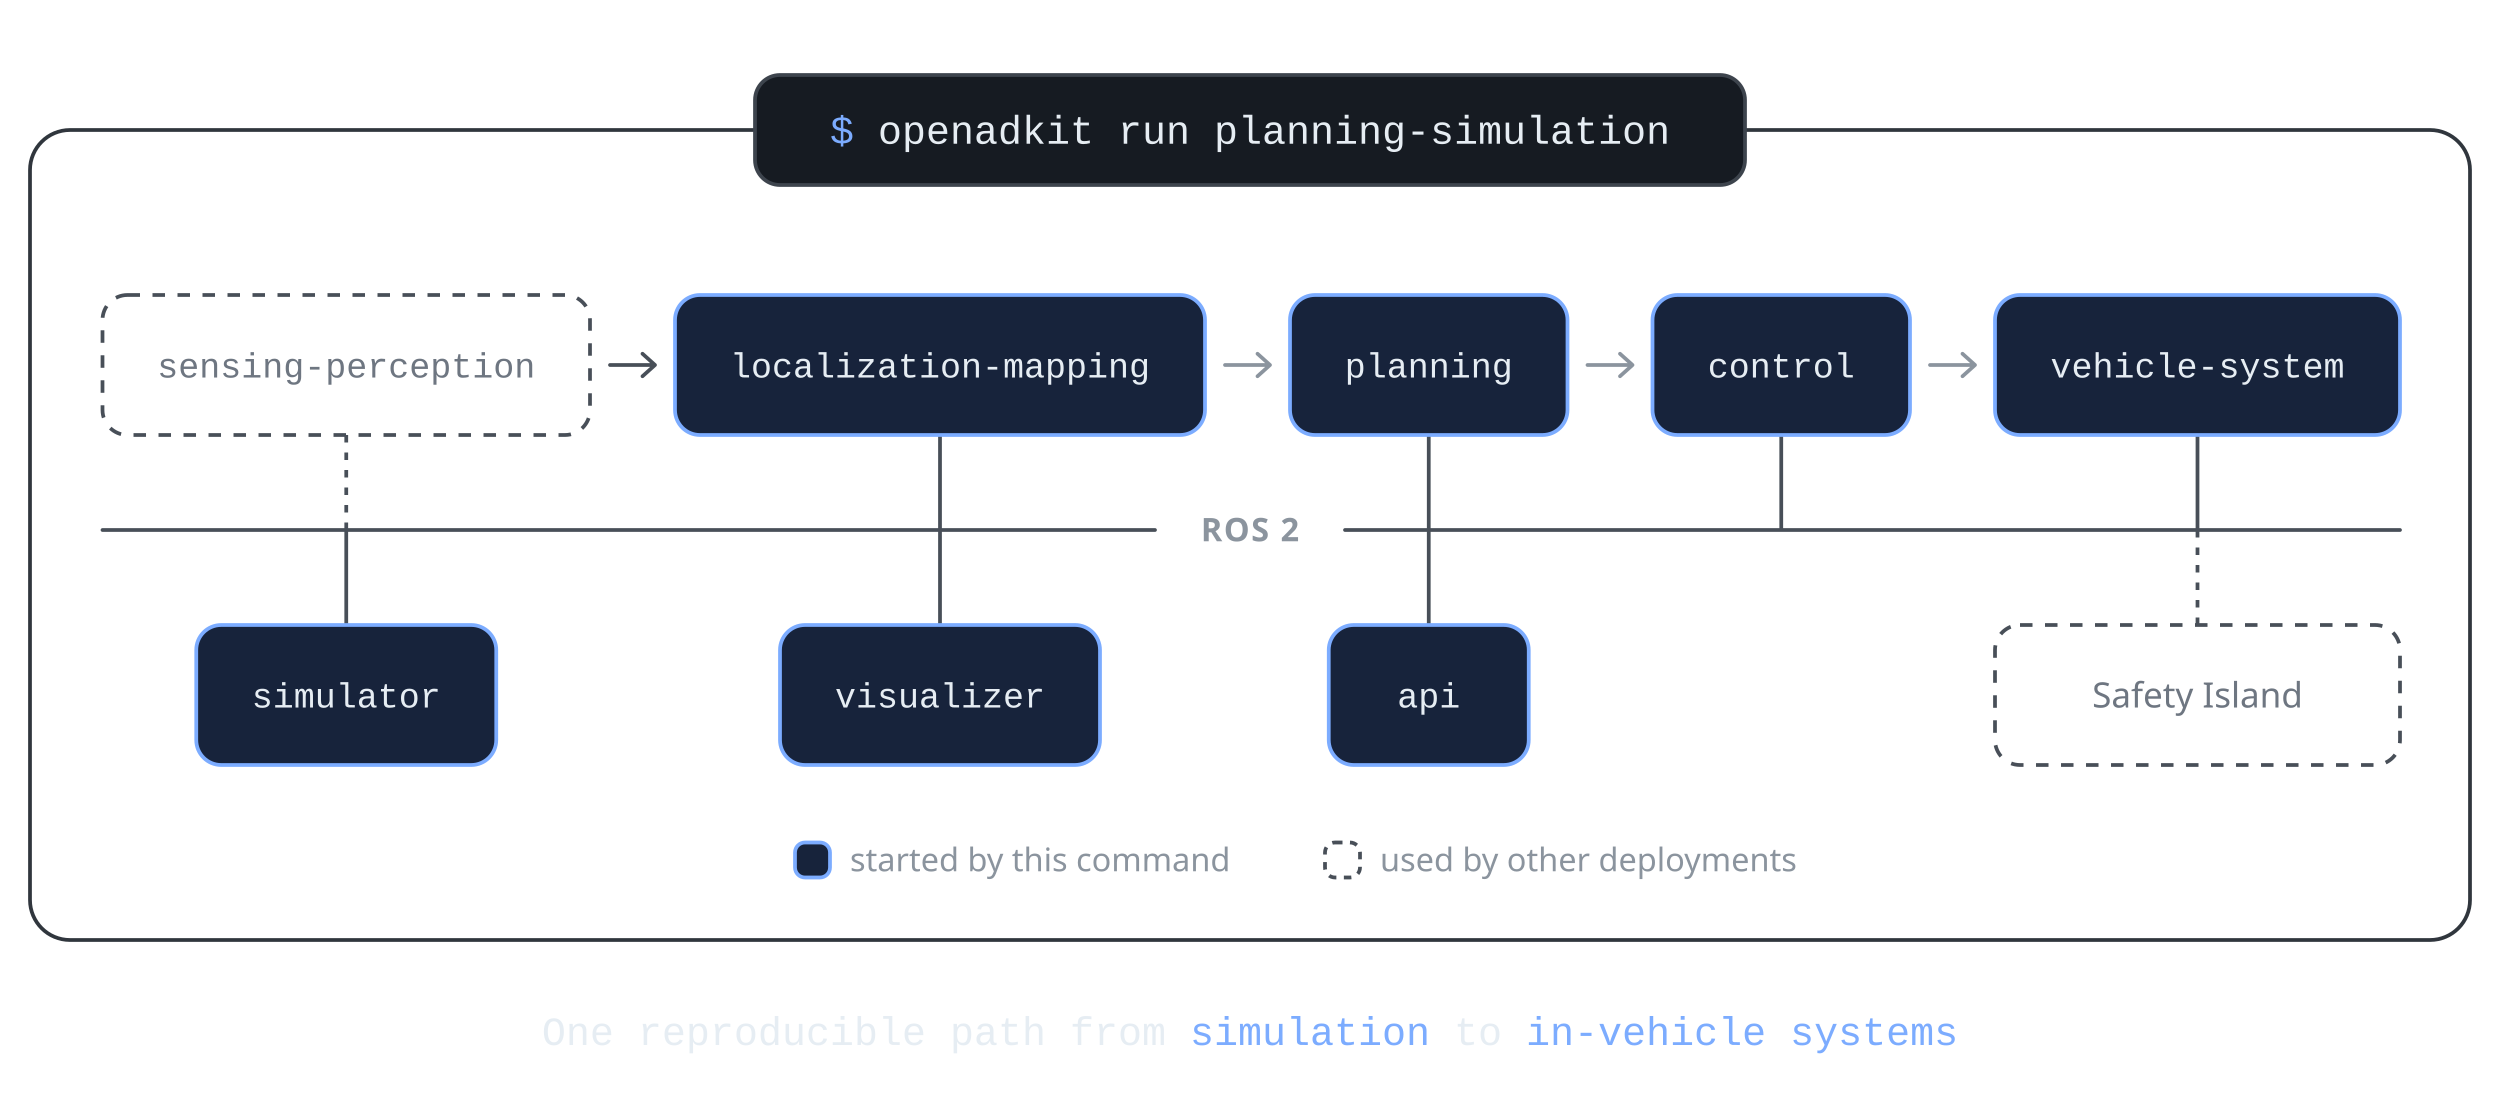
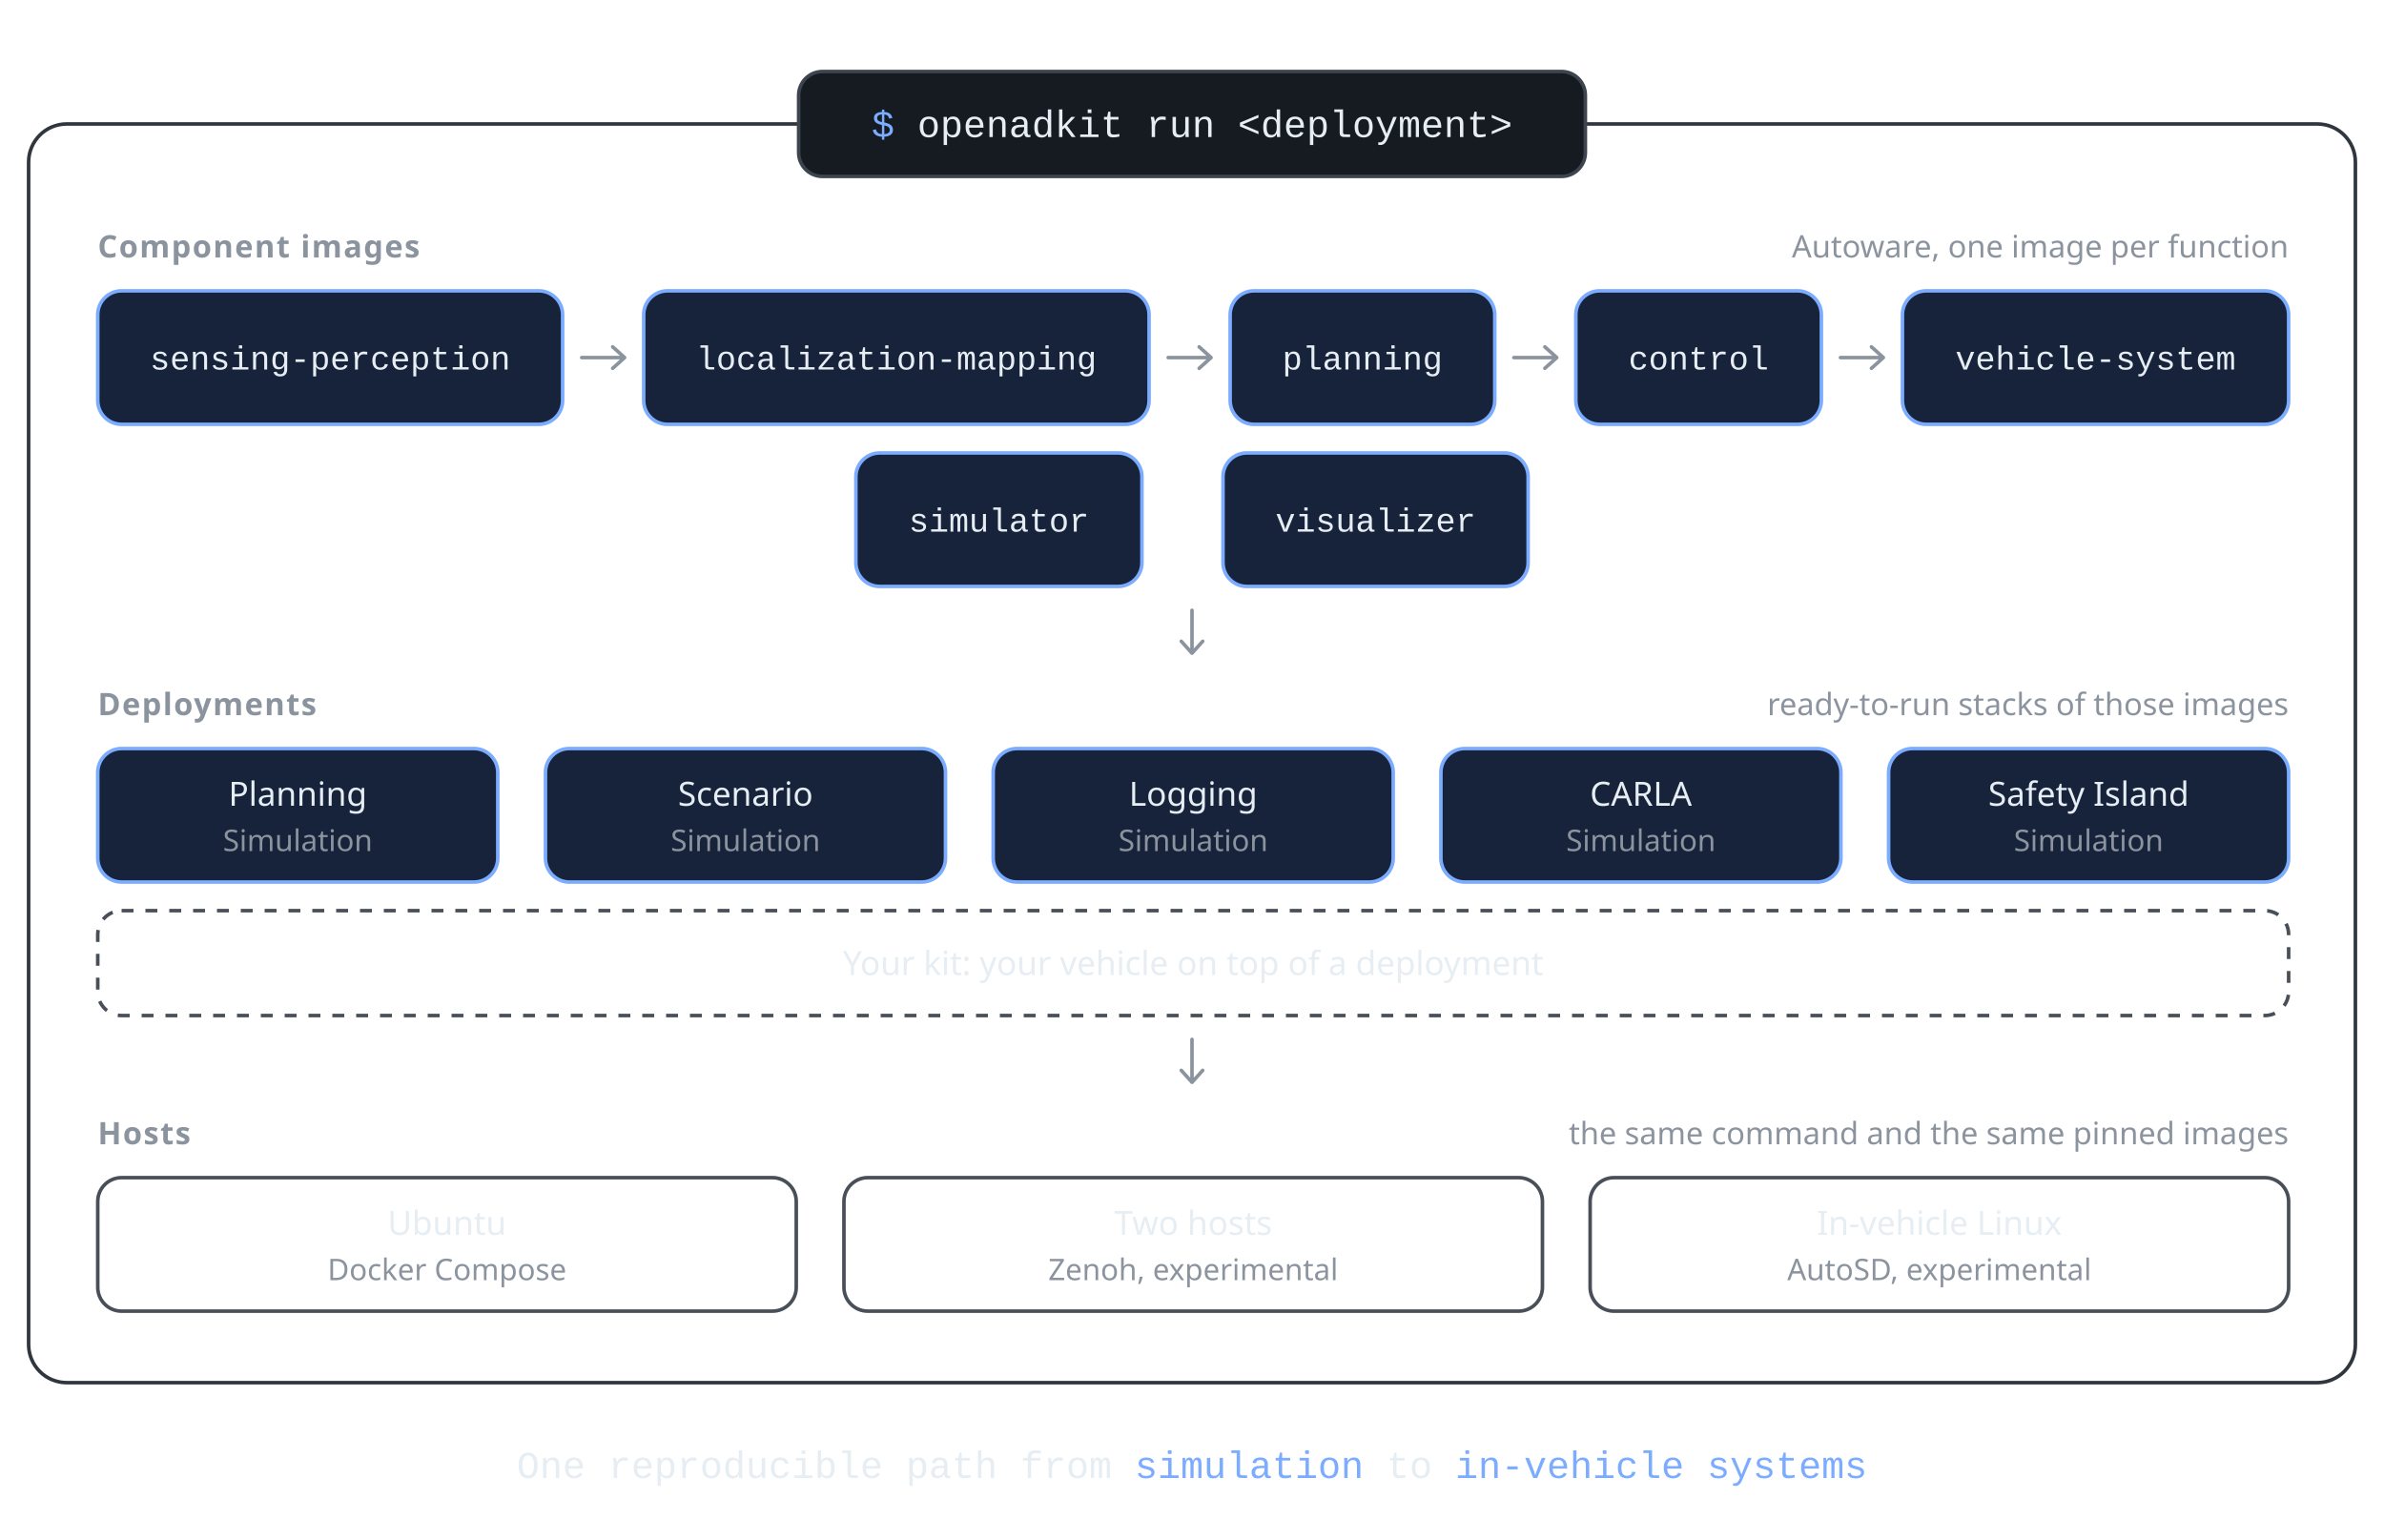
- <svg xmlns="http://www.w3.org/2000/svg" viewBox="0 0 1000 444" width="1000" height="444" role="img" aria-labelledby="title desc">
-   <rect x="12" y="52" width="976" height="324" rx="16" fill="none" stroke="#30363d" stroke-width="1.5" />
-   <rect x="302" y="30" width="396" height="44" rx="10" fill="#161b22" stroke="#3d444d" stroke-width="1.5" />
-   <text x="500" y="57.5" text-anchor="middle" font-family="ui-monospace, SFMono-Regular, 'SF Mono', Menlo, Consolas, 'Liberation Mono', monospace" font-size="16" fill="#e6edf3">
-     <tspan fill="#7cacff">$</tspan> openadkit run planning-simulation</text>
-   <path d="M41 212H462M538 212H960" fill="none" stroke="#484f58" stroke-width="1.5" stroke-linecap="round" />
-   <text x="500" y="216.5" text-anchor="middle" font-family="-apple-system, BlinkMacSystemFont, 'Segoe UI', 'Noto Sans', Helvetica, Arial, sans-serif" font-size="13" font-weight="600" letter-spacing="0.6" fill="#8b949e">ROS 2</text>
-   <line x1="138.5" y1="174" x2="138.5" y2="212" stroke="#484f58" stroke-width="1.5" stroke-dasharray="3 4" />
-   <line x1="376.0" y1="174" x2="376.0" y2="212" stroke="#484f58" stroke-width="1.5" />
-   <line x1="571.5" y1="174" x2="571.5" y2="212" stroke="#484f58" stroke-width="1.5" />
-   <line x1="712.5" y1="174" x2="712.5" y2="212" stroke="#484f58" stroke-width="1.5" />
-   <line x1="879.0" y1="174" x2="879.0" y2="212" stroke="#484f58" stroke-width="1.5" />
-   <line x1="138.5" y1="212" x2="138.5" y2="250" stroke="#484f58" stroke-width="1.5" />
-   <line x1="376.0" y1="212" x2="376.0" y2="250" stroke="#484f58" stroke-width="1.5" />
-   <line x1="571.5" y1="212" x2="571.5" y2="250" stroke="#484f58" stroke-width="1.5" />
-   <line x1="879.0" y1="212" x2="879.0" y2="250" stroke="#484f58" stroke-width="1.5" stroke-dasharray="3 4" />
-   <path d="M244 146.0H262M257 141.5L262 146.0L257 150.5" fill="none" stroke="#484f58" stroke-width="1.5" stroke-linecap="round" stroke-linejoin="round" />
-   <path d="M490 146.0H508M503 141.5L508 146.0L503 150.5" fill="none" stroke="#8b949e" stroke-width="1.5" stroke-linecap="round" stroke-linejoin="round" />
-   <path d="M635 146.0H653M648 141.5L653 146.0L648 150.5" fill="none" stroke="#8b949e" stroke-width="1.5" stroke-linecap="round" stroke-linejoin="round" />
-   <path d="M772 146.0H790M785 141.5L790 146.0L785 150.5" fill="none" stroke="#8b949e" stroke-width="1.5" stroke-linecap="round" stroke-linejoin="round" />
-   <rect x="41" y="118" width="195" height="56" rx="10" fill="none" stroke="#484f58" stroke-width="1.5" stroke-dasharray="5 5" />
-   <text x="138.5" y="151.0" text-anchor="middle" font-family="ui-monospace, SFMono-Regular, 'SF Mono', Menlo, Consolas, 'Liberation Mono', monospace" font-size="14" font-weight="400" fill="#6e7681">sensing-perception</text>
-   <rect x="270" y="118" width="212" height="56" rx="10" fill="#17233b" stroke="#7cacff" stroke-width="1.5" />
-   <text x="376.0" y="151.0" text-anchor="middle" font-family="ui-monospace, SFMono-Regular, 'SF Mono', Menlo, Consolas, 'Liberation Mono', monospace" font-size="14" font-weight="500" fill="#e6edf3">localization-mapping</text>
-   <rect x="516" y="118" width="111" height="56" rx="10" fill="#17233b" stroke="#7cacff" stroke-width="1.5" />
-   <text x="571.5" y="151.0" text-anchor="middle" font-family="ui-monospace, SFMono-Regular, 'SF Mono', Menlo, Consolas, 'Liberation Mono', monospace" font-size="14" font-weight="500" fill="#e6edf3">planning</text>
-   <rect x="661" y="118" width="103" height="56" rx="10" fill="#17233b" stroke="#7cacff" stroke-width="1.5" />
-   <text x="712.5" y="151.0" text-anchor="middle" font-family="ui-monospace, SFMono-Regular, 'SF Mono', Menlo, Consolas, 'Liberation Mono', monospace" font-size="14" font-weight="500" fill="#e6edf3">control</text>
-   <rect x="798" y="118" width="162" height="56" rx="10" fill="#17233b" stroke="#7cacff" stroke-width="1.5" />
-   <text x="879.0" y="151.0" text-anchor="middle" font-family="ui-monospace, SFMono-Regular, 'SF Mono', Menlo, Consolas, 'Liberation Mono', monospace" font-size="14" font-weight="500" fill="#e6edf3">vehicle-system</text>
-   <rect x="78.5" y="250" width="120" height="56" rx="10" fill="#17233b" stroke="#7cacff" stroke-width="1.5" />
-   <text x="138.5" y="283.0" text-anchor="middle" font-family="ui-monospace, SFMono-Regular, 'SF Mono', Menlo, Consolas, 'Liberation Mono', monospace" font-size="14" font-weight="500" fill="#e6edf3">simulator</text>
-   <rect x="312" y="250" width="128" height="56" rx="10" fill="#17233b" stroke="#7cacff" stroke-width="1.5" />
-   <text x="376.0" y="283.0" text-anchor="middle" font-family="ui-monospace, SFMono-Regular, 'SF Mono', Menlo, Consolas, 'Liberation Mono', monospace" font-size="14" font-weight="500" fill="#e6edf3">visualizer</text>
-   <rect x="531.5" y="250" width="80" height="56" rx="10" fill="#17233b" stroke="#7cacff" stroke-width="1.5" />
-   <text x="571.5" y="283.0" text-anchor="middle" font-family="ui-monospace, SFMono-Regular, 'SF Mono', Menlo, Consolas, 'Liberation Mono', monospace" font-size="14" font-weight="500" fill="#e6edf3">api</text>
-   <rect x="798" y="250" width="162" height="56" rx="10" fill="none" stroke="#484f58" stroke-width="1.5" stroke-dasharray="5 5" />
-   <text x="879.0" y="283.0" text-anchor="middle" font-family="-apple-system, BlinkMacSystemFont, 'Segoe UI', 'Noto Sans', Helvetica, Arial, sans-serif" font-size="14" font-weight="400" fill="#6e7681">Safety Island</text>
-   <rect x="318" y="337" width="14" height="14" rx="4" fill="#17233b" stroke="#7cacff" stroke-width="1.5" />
-   <text x="340" y="348.5" font-family="-apple-system, BlinkMacSystemFont, 'Segoe UI', 'Noto Sans', Helvetica, Arial, sans-serif" font-size="13" fill="#8b949e">started by this command</text>
-   <rect x="530" y="337" width="14" height="14" rx="4" fill="none" stroke="#484f58" stroke-width="1.5" stroke-dasharray="3 3" />
-   <text x="552" y="348.5" font-family="-apple-system, BlinkMacSystemFont, 'Segoe UI', 'Noto Sans', Helvetica, Arial, sans-serif" font-size="13" fill="#8b949e">used by other deployments</text>
-   <text x="500" y="418" text-anchor="middle" font-family="ui-monospace, SFMono-Regular, 'SF Mono', Menlo, Consolas, 'Liberation Mono', monospace" font-size="16" fill="#e6edf3">One reproducible path from <tspan fill="#7cacff">simulation</tspan> to <tspan fill="#7cacff">in-vehicle systems</tspan>
+ <svg xmlns="http://www.w3.org/2000/svg" viewBox="0 0 1000 646" width="1000" height="646" role="img" aria-labelledby="title desc">
+   <rect x="12" y="52" width="976" height="528" rx="16" fill="none" stroke="#30363d" stroke-width="1.5" />
+   <rect x="335" y="30" width="330" height="44" rx="10" fill="#161b22" stroke="#3d444d" stroke-width="1.5" />
+   <text x="500" y="57.5" text-anchor="middle" font-family="ui-monospace, SFMono-Regular, 'SF Mono', Menlo, Consolas, 'Liberation Mono', monospace" font-size="16" font-weight="400" fill="#e6edf3">
+     <tspan fill="#7cacff">$</tspan> openadkit run &lt;deployment&gt;</text>
+   <text x="41" y="108" text-anchor="start" font-family="-apple-system, BlinkMacSystemFont, 'Segoe UI', 'Noto Sans', Helvetica, Arial, sans-serif" font-size="13" font-weight="600" letter-spacing="0.6" fill="#8b949e">Component images</text>
+   <text x="960" y="108" text-anchor="end" font-family="-apple-system, BlinkMacSystemFont, 'Segoe UI', 'Noto Sans', Helvetica, Arial, sans-serif" font-size="13" font-weight="400" fill="#8b949e">Autoware, one image per function</text>
+   <rect x="41" y="122" width="195" height="56" rx="10" fill="#17233b" stroke="#7cacff" stroke-width="1.5" />
+   <text x="138.5" y="155" text-anchor="middle" font-family="ui-monospace, SFMono-Regular, 'SF Mono', Menlo, Consolas, 'Liberation Mono', monospace" font-size="14" font-weight="500" fill="#e6edf3">sensing-perception</text>
+   <rect x="270" y="122" width="212" height="56" rx="10" fill="#17233b" stroke="#7cacff" stroke-width="1.5" />
+   <text x="376" y="155" text-anchor="middle" font-family="ui-monospace, SFMono-Regular, 'SF Mono', Menlo, Consolas, 'Liberation Mono', monospace" font-size="14" font-weight="500" fill="#e6edf3">localization-mapping</text>
+   <path d="M244 150H262M257 145.5L262 150L257 154.5" fill="none" stroke="#8b949e" stroke-width="1.5" stroke-linecap="round" stroke-linejoin="round" />
+   <rect x="516" y="122" width="111" height="56" rx="10" fill="#17233b" stroke="#7cacff" stroke-width="1.5" />
+   <text x="571.5" y="155" text-anchor="middle" font-family="ui-monospace, SFMono-Regular, 'SF Mono', Menlo, Consolas, 'Liberation Mono', monospace" font-size="14" font-weight="500" fill="#e6edf3">planning</text>
+   <path d="M490 150H508M503 145.5L508 150L503 154.5" fill="none" stroke="#8b949e" stroke-width="1.5" stroke-linecap="round" stroke-linejoin="round" />
+   <rect x="661" y="122" width="103" height="56" rx="10" fill="#17233b" stroke="#7cacff" stroke-width="1.5" />
+   <text x="712.5" y="155" text-anchor="middle" font-family="ui-monospace, SFMono-Regular, 'SF Mono', Menlo, Consolas, 'Liberation Mono', monospace" font-size="14" font-weight="500" fill="#e6edf3">control</text>
+   <path d="M635 150H653M648 145.5L653 150L648 154.5" fill="none" stroke="#8b949e" stroke-width="1.5" stroke-linecap="round" stroke-linejoin="round" />
+   <rect x="798" y="122" width="162" height="56" rx="10" fill="#17233b" stroke="#7cacff" stroke-width="1.5" />
+   <text x="879" y="155" text-anchor="middle" font-family="ui-monospace, SFMono-Regular, 'SF Mono', Menlo, Consolas, 'Liberation Mono', monospace" font-size="14" font-weight="500" fill="#e6edf3">vehicle-system</text>
+   <path d="M772 150H790M785 145.5L790 150L785 154.5" fill="none" stroke="#8b949e" stroke-width="1.5" stroke-linecap="round" stroke-linejoin="round" />
+   <rect x="359" y="190" width="120" height="56" rx="10" fill="#17233b" stroke="#7cacff" stroke-width="1.5" />
+   <text x="419" y="223" text-anchor="middle" font-family="ui-monospace, SFMono-Regular, 'SF Mono', Menlo, Consolas, 'Liberation Mono', monospace" font-size="14" font-weight="500" fill="#e6edf3">simulator</text>
+   <rect x="513" y="190" width="128" height="56" rx="10" fill="#17233b" stroke="#7cacff" stroke-width="1.5" />
+   <text x="577" y="223" text-anchor="middle" font-family="ui-monospace, SFMono-Regular, 'SF Mono', Menlo, Consolas, 'Liberation Mono', monospace" font-size="14" font-weight="500" fill="#e6edf3">visualizer</text>
+   <path d="M500 256V274M495.5 269L500 274L504.5 269" fill="none" stroke="#8b949e" stroke-width="1.5" stroke-linecap="round" stroke-linejoin="round" />
+   <text x="41" y="300" text-anchor="start" font-family="-apple-system, BlinkMacSystemFont, 'Segoe UI', 'Noto Sans', Helvetica, Arial, sans-serif" font-size="13" font-weight="600" letter-spacing="0.6" fill="#8b949e">Deployments</text>
+   <text x="960" y="300" text-anchor="end" font-family="-apple-system, BlinkMacSystemFont, 'Segoe UI', 'Noto Sans', Helvetica, Arial, sans-serif" font-size="13" font-weight="400" fill="#8b949e">ready-to-run stacks of those images</text>
+   <rect x="41" y="314" width="167.8" height="56" rx="10" fill="#17233b" stroke="#7cacff" stroke-width="1.5" />
+   <text x="124.9" y="338" text-anchor="middle" font-family="-apple-system, BlinkMacSystemFont, 'Segoe UI', 'Noto Sans', Helvetica, Arial, sans-serif" font-size="14" font-weight="500" fill="#e6edf3">Planning</text>
+   <text x="124.9" y="357" text-anchor="middle" font-family="-apple-system, BlinkMacSystemFont, 'Segoe UI', 'Noto Sans', Helvetica, Arial, sans-serif" font-size="12.5" font-weight="400" fill="#8b949e">Simulation</text>
+   <rect x="228.8" y="314" width="167.8" height="56" rx="10" fill="#17233b" stroke="#7cacff" stroke-width="1.5" />
+   <text x="312.7" y="338" text-anchor="middle" font-family="-apple-system, BlinkMacSystemFont, 'Segoe UI', 'Noto Sans', Helvetica, Arial, sans-serif" font-size="14" font-weight="500" fill="#e6edf3">Scenario</text>
+   <text x="312.7" y="357" text-anchor="middle" font-family="-apple-system, BlinkMacSystemFont, 'Segoe UI', 'Noto Sans', Helvetica, Arial, sans-serif" font-size="12.5" font-weight="400" fill="#8b949e">Simulation</text>
+   <rect x="416.6" y="314" width="167.8" height="56" rx="10" fill="#17233b" stroke="#7cacff" stroke-width="1.5" />
+   <text x="500.5" y="338" text-anchor="middle" font-family="-apple-system, BlinkMacSystemFont, 'Segoe UI', 'Noto Sans', Helvetica, Arial, sans-serif" font-size="14" font-weight="500" fill="#e6edf3">Logging</text>
+   <text x="500.5" y="357" text-anchor="middle" font-family="-apple-system, BlinkMacSystemFont, 'Segoe UI', 'Noto Sans', Helvetica, Arial, sans-serif" font-size="12.5" font-weight="400" fill="#8b949e">Simulation</text>
+   <rect x="604.4" y="314" width="167.8" height="56" rx="10" fill="#17233b" stroke="#7cacff" stroke-width="1.5" />
+   <text x="688.3" y="338" text-anchor="middle" font-family="-apple-system, BlinkMacSystemFont, 'Segoe UI', 'Noto Sans', Helvetica, Arial, sans-serif" font-size="14" font-weight="500" fill="#e6edf3">CARLA</text>
+   <text x="688.3" y="357" text-anchor="middle" font-family="-apple-system, BlinkMacSystemFont, 'Segoe UI', 'Noto Sans', Helvetica, Arial, sans-serif" font-size="12.5" font-weight="400" fill="#8b949e">Simulation</text>
+   <rect x="792.2" y="314" width="167.8" height="56" rx="10" fill="#17233b" stroke="#7cacff" stroke-width="1.5" />
+   <text x="876.1" y="338" text-anchor="middle" font-family="-apple-system, BlinkMacSystemFont, 'Segoe UI', 'Noto Sans', Helvetica, Arial, sans-serif" font-size="14" font-weight="500" fill="#e6edf3">Safety Island</text>
+   <text x="876.1" y="357" text-anchor="middle" font-family="-apple-system, BlinkMacSystemFont, 'Segoe UI', 'Noto Sans', Helvetica, Arial, sans-serif" font-size="12.5" font-weight="400" fill="#8b949e">Simulation</text>
+   <rect x="41" y="382" width="919" height="44" rx="10" fill="none" stroke="#484f58" stroke-width="1.5" stroke-dasharray="5 5" />
+   <text x="500.5" y="409" text-anchor="middle" font-family="-apple-system, BlinkMacSystemFont, 'Segoe UI', 'Noto Sans', Helvetica, Arial, sans-serif" font-size="14" font-weight="500" fill="#e6edf3">Your kit: your vehicle on top of a deployment</text>
+   <path d="M500 436V454M495.5 449L500 454L504.5 449" fill="none" stroke="#8b949e" stroke-width="1.5" stroke-linecap="round" stroke-linejoin="round" />
+   <text x="41" y="480" text-anchor="start" font-family="-apple-system, BlinkMacSystemFont, 'Segoe UI', 'Noto Sans', Helvetica, Arial, sans-serif" font-size="13" font-weight="600" letter-spacing="0.6" fill="#8b949e">Hosts</text>
+   <text x="960" y="480" text-anchor="end" font-family="-apple-system, BlinkMacSystemFont, 'Segoe UI', 'Noto Sans', Helvetica, Arial, sans-serif" font-size="13" font-weight="400" fill="#8b949e">the same command and the same pinned images</text>
+   <rect x="41" y="494" width="293" height="56" rx="10" fill="none" stroke="#484f58" stroke-width="1.5" />
+   <text x="187.5" y="518" text-anchor="middle" font-family="-apple-system, BlinkMacSystemFont, 'Segoe UI', 'Noto Sans', Helvetica, Arial, sans-serif" font-size="14" font-weight="500" fill="#e6edf3">Ubuntu</text>
+   <text x="187.5" y="537" text-anchor="middle" font-family="-apple-system, BlinkMacSystemFont, 'Segoe UI', 'Noto Sans', Helvetica, Arial, sans-serif" font-size="12.5" font-weight="400" fill="#8b949e">Docker Compose</text>
+   <rect x="354" y="494" width="293" height="56" rx="10" fill="none" stroke="#484f58" stroke-width="1.5" />
+   <text x="500.5" y="518" text-anchor="middle" font-family="-apple-system, BlinkMacSystemFont, 'Segoe UI', 'Noto Sans', Helvetica, Arial, sans-serif" font-size="14" font-weight="500" fill="#e6edf3">Two hosts</text>
+   <text x="500.5" y="537" text-anchor="middle" font-family="-apple-system, BlinkMacSystemFont, 'Segoe UI', 'Noto Sans', Helvetica, Arial, sans-serif" font-size="12.5" font-weight="400" fill="#8b949e">Zenoh, experimental</text>
+   <rect x="667" y="494" width="293" height="56" rx="10" fill="none" stroke="#484f58" stroke-width="1.5" />
+   <text x="813.5" y="518" text-anchor="middle" font-family="-apple-system, BlinkMacSystemFont, 'Segoe UI', 'Noto Sans', Helvetica, Arial, sans-serif" font-size="14" font-weight="500" fill="#e6edf3">In-vehicle Linux</text>
+   <text x="813.5" y="537" text-anchor="middle" font-family="-apple-system, BlinkMacSystemFont, 'Segoe UI', 'Noto Sans', Helvetica, Arial, sans-serif" font-size="12.5" font-weight="400" fill="#8b949e">AutoSD, experimental</text>
+   <text x="500" y="620" text-anchor="middle" font-family="ui-monospace, SFMono-Regular, 'SF Mono', Menlo, Consolas, 'Liberation Mono', monospace" font-size="16" font-weight="400" fill="#e6edf3">One reproducible path from <tspan fill="#7cacff">simulation</tspan> to <tspan fill="#7cacff">in-vehicle systems</tspan>
  </text>
</svg>
